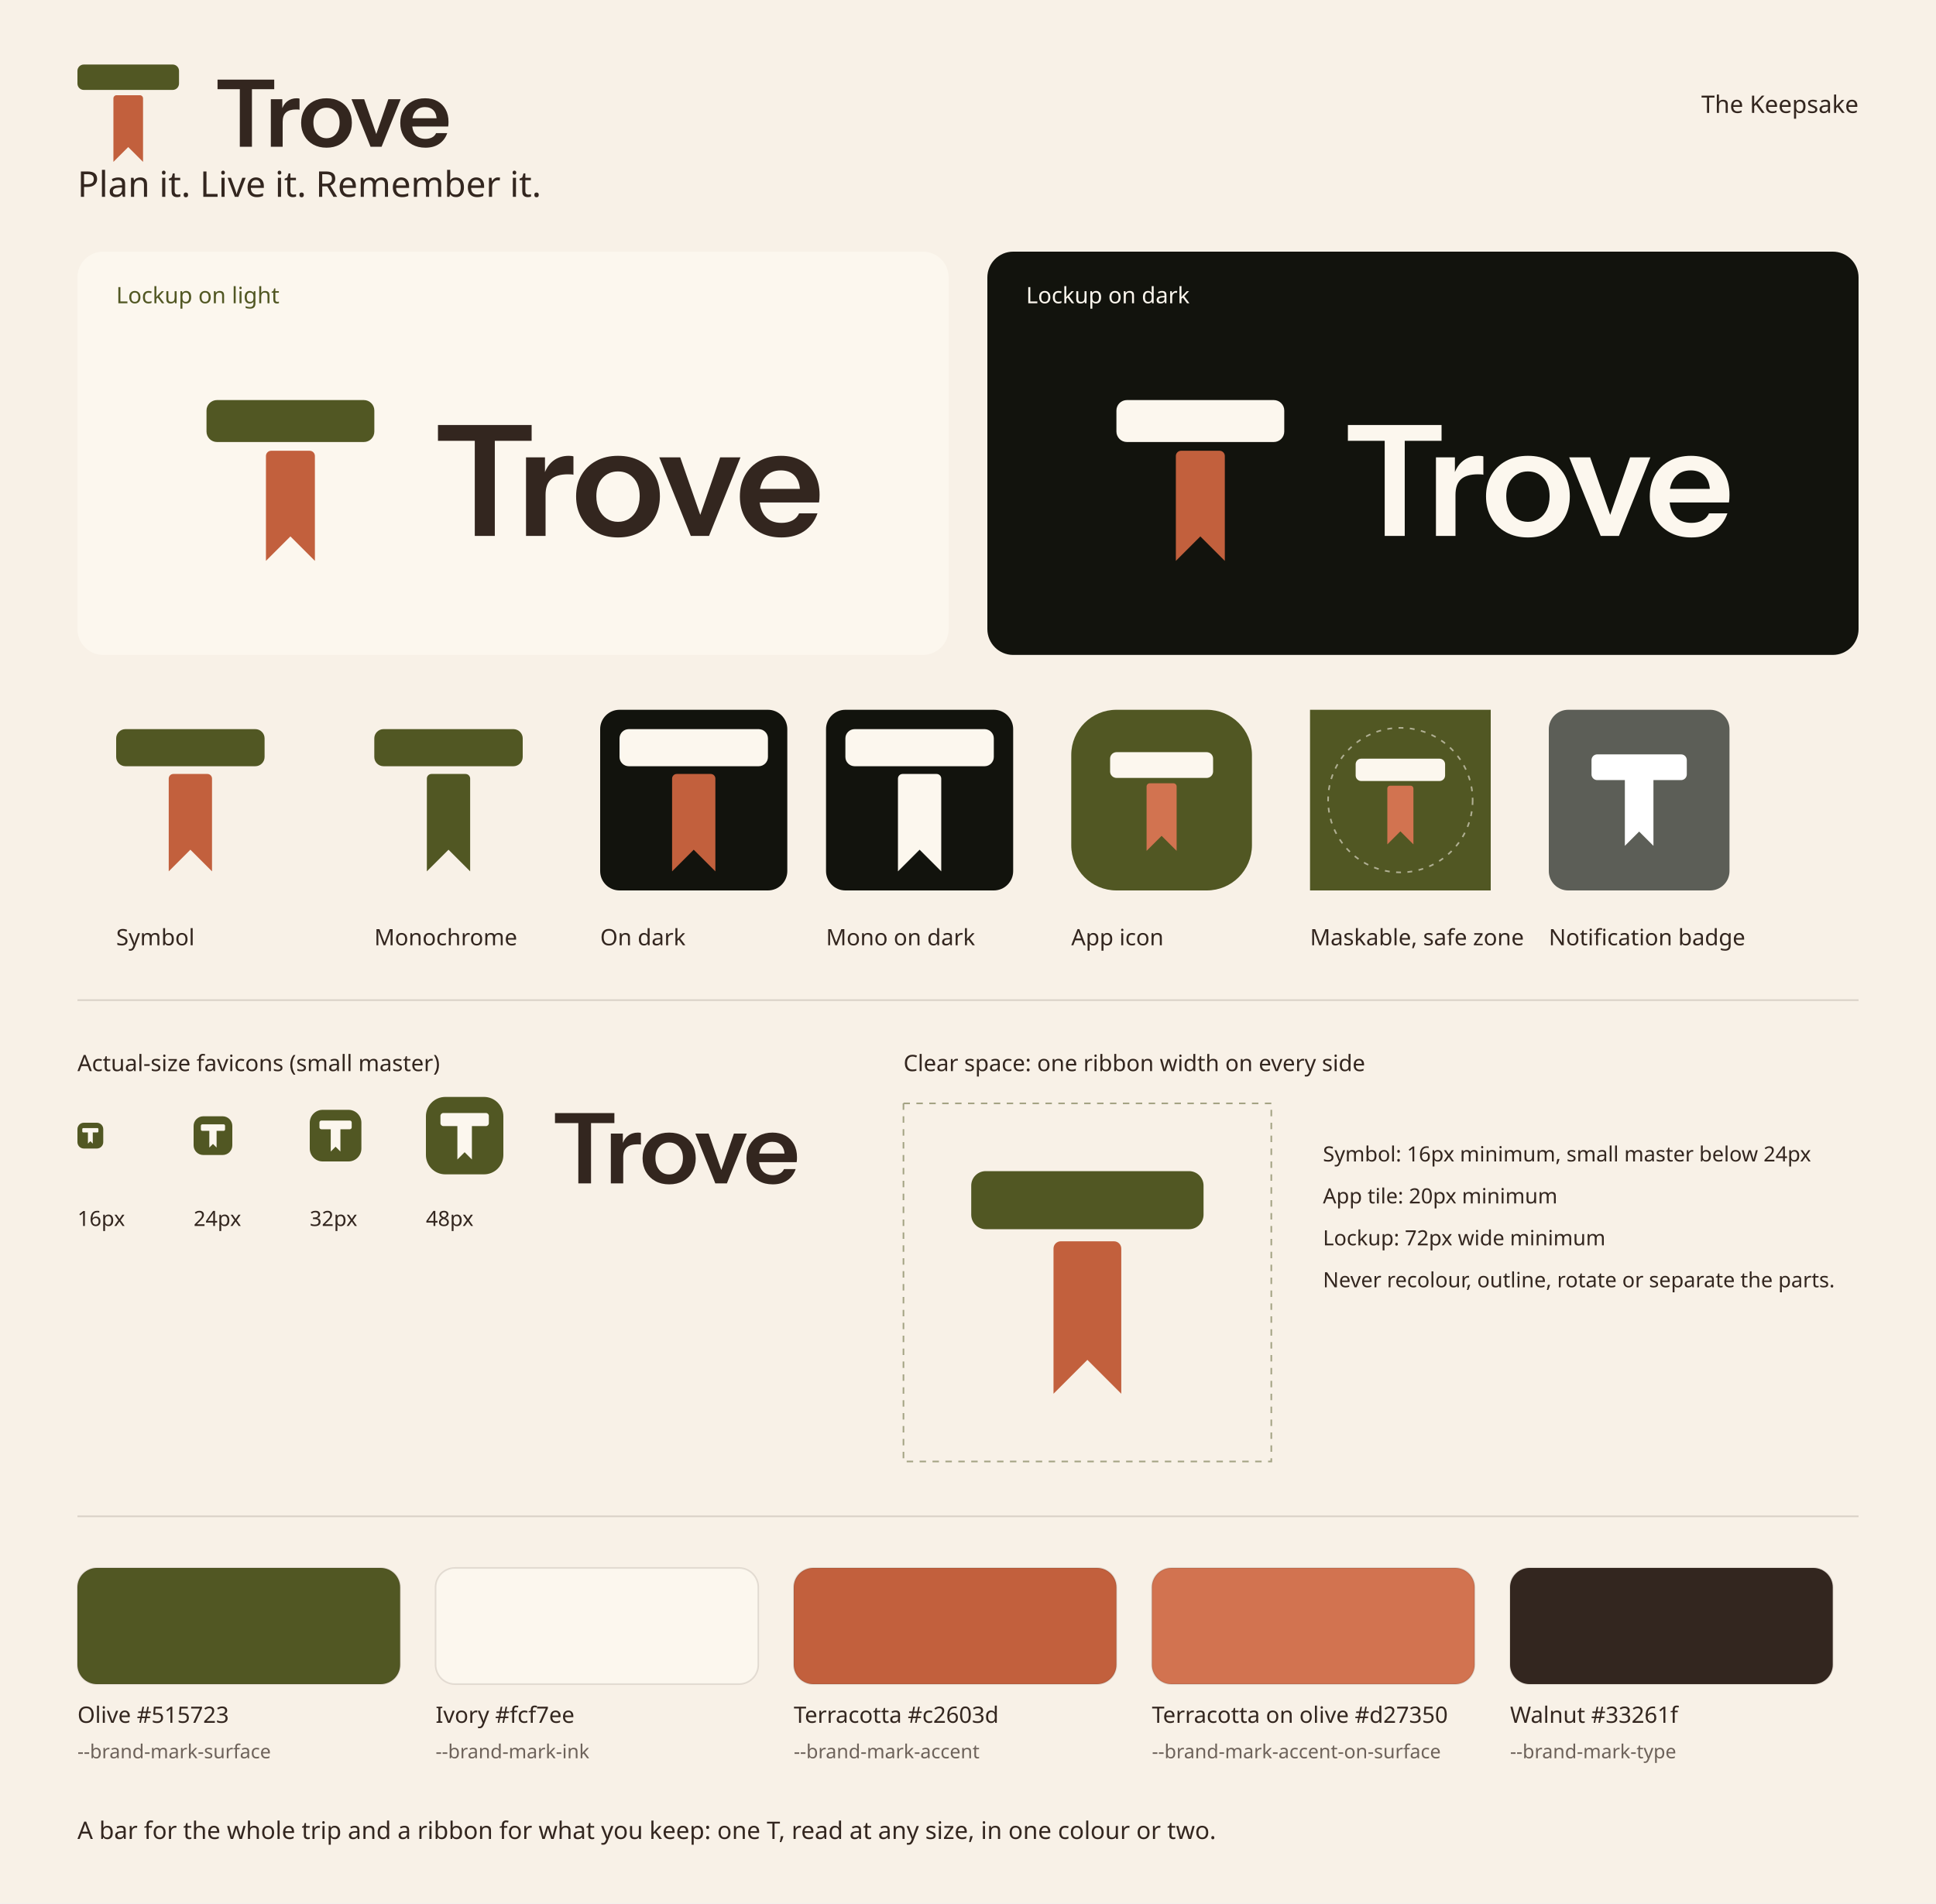
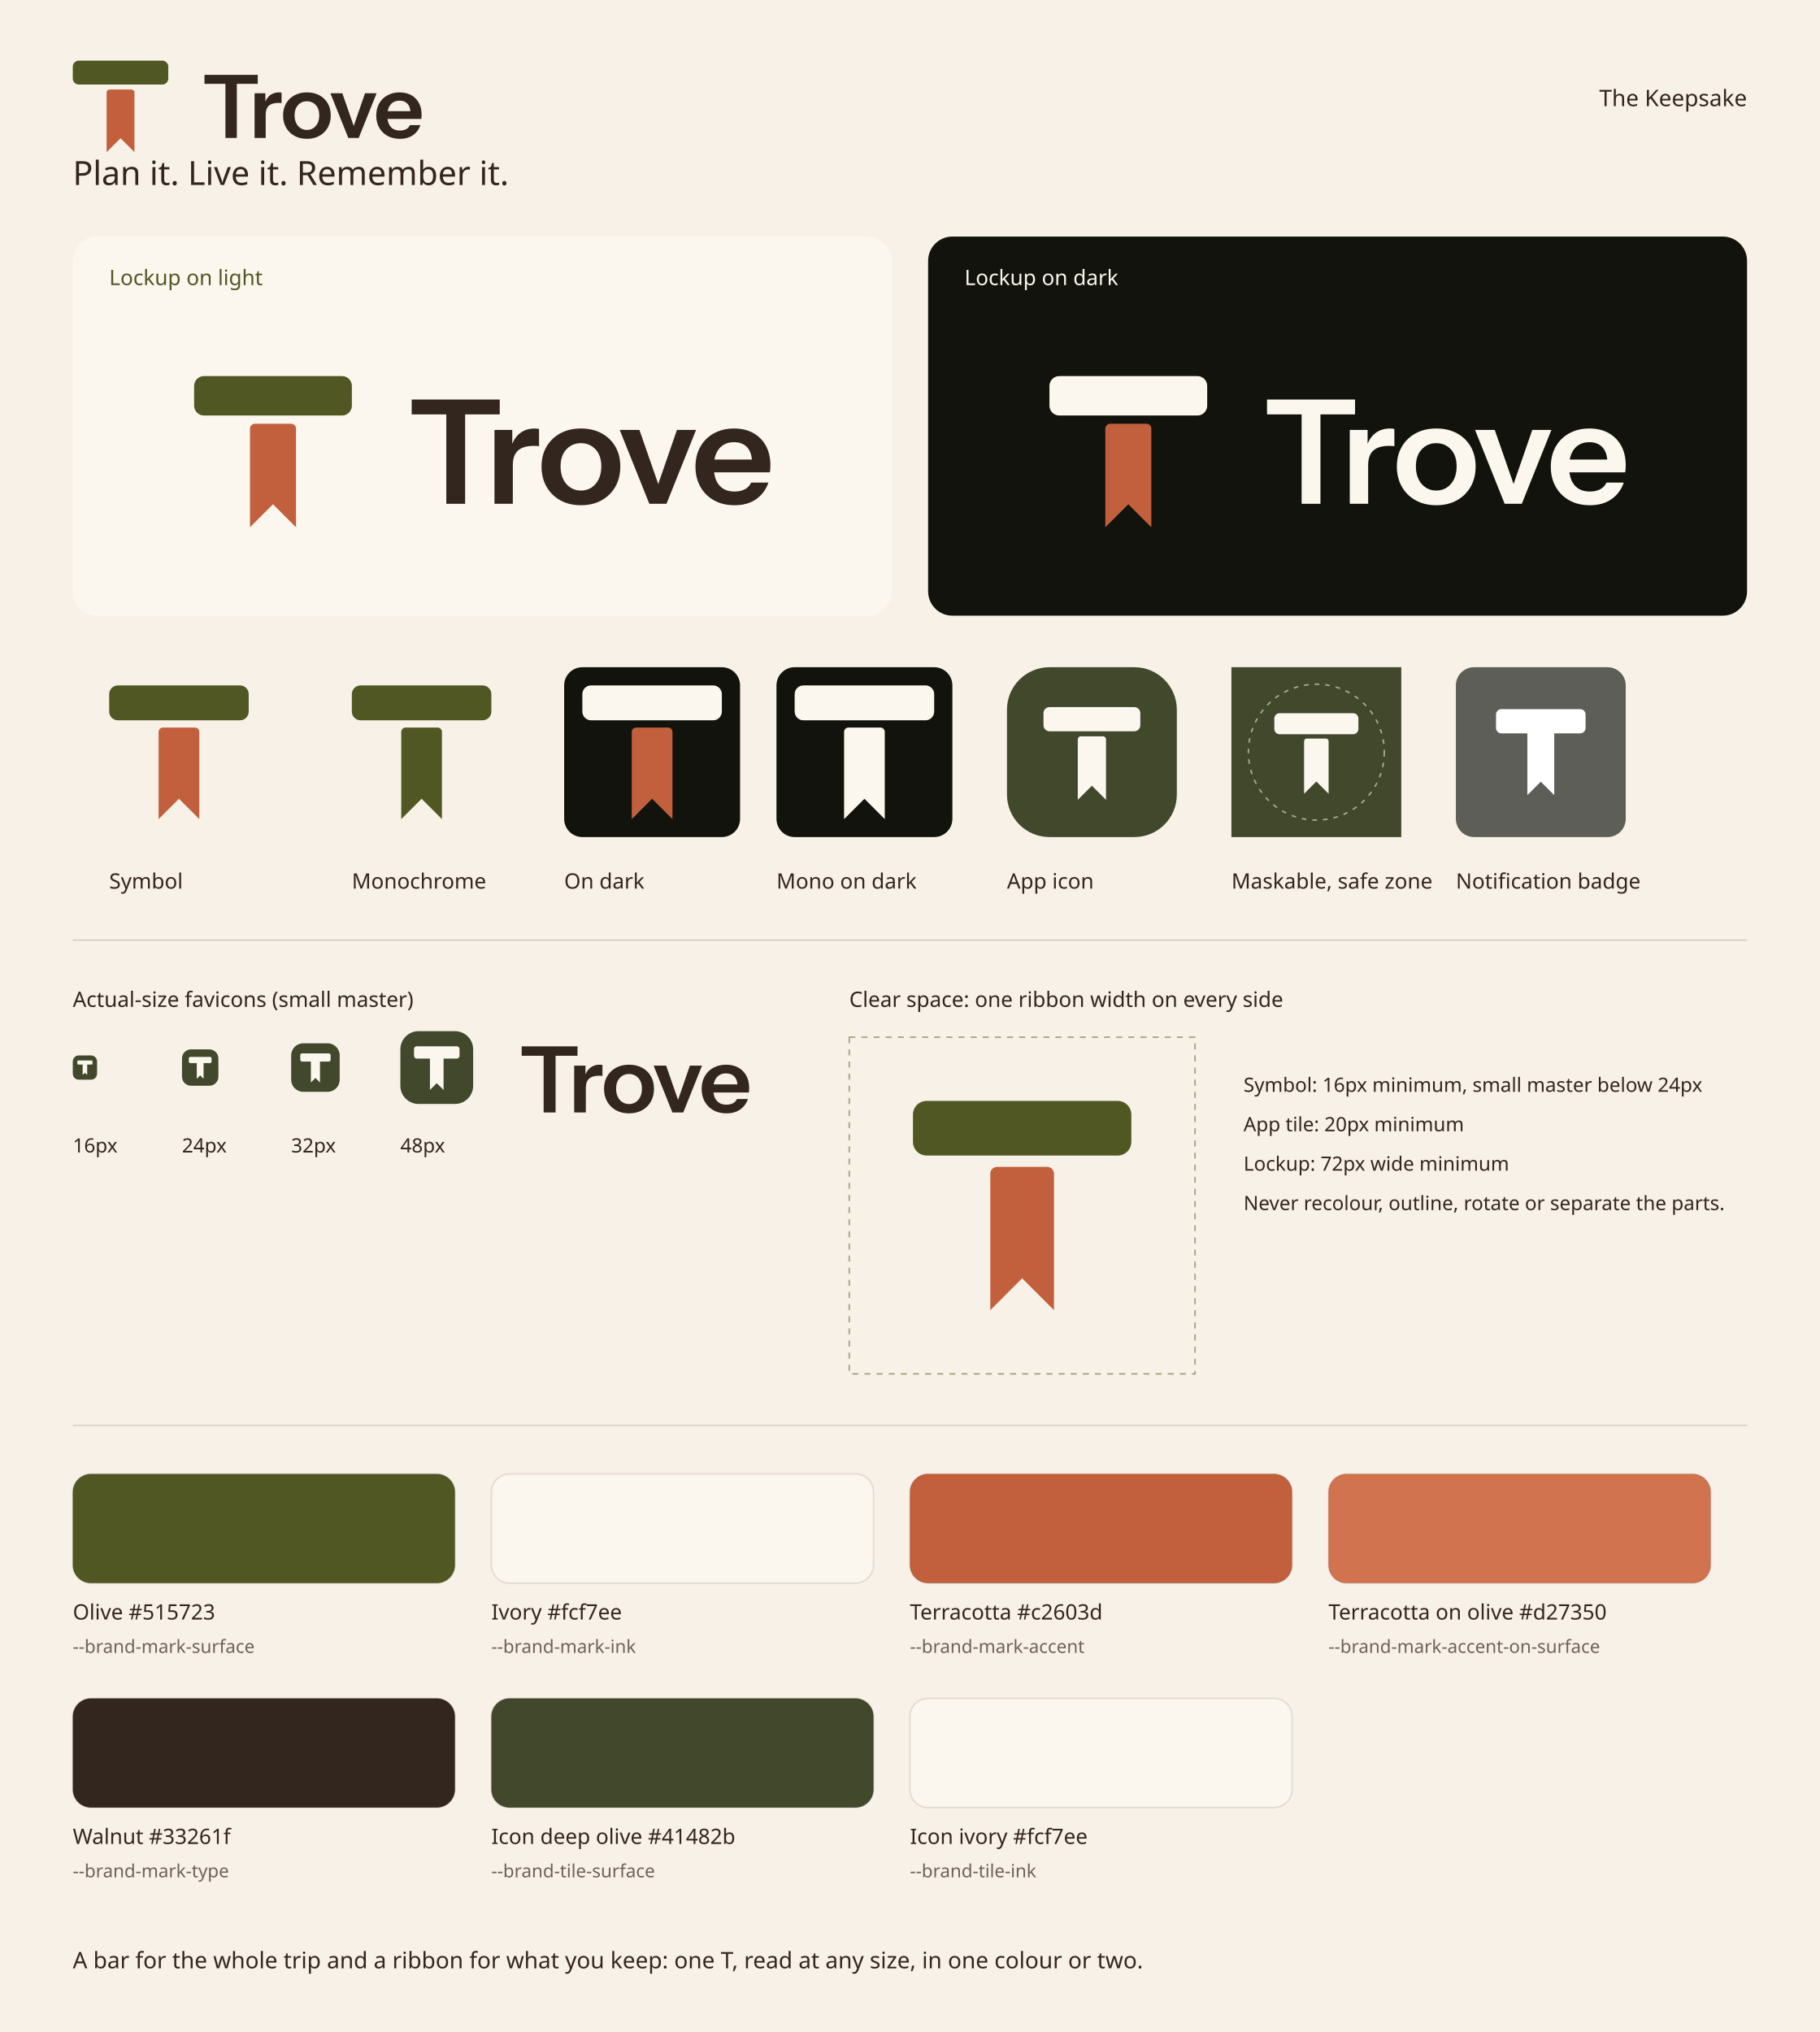
- <svg xmlns="http://www.w3.org/2000/svg" width="1200" height="1180" viewBox="0 0 1200 1180">
-   <rect width="1200" height="1180" fill="#f8f1e7" />
+ <svg xmlns="http://www.w3.org/2000/svg" width="1200" height="1340" viewBox="0 0 1200 1340">
+   <rect width="1200" height="1340" fill="#f8f1e7" />
  <g transform="translate(48 40)">
    <svg width="230" height="60.341" viewBox="0 0 198.97 52.2">
      <g transform="translate(-9.08 -10.21) scale(1.1348)">
        <path d="M26.5 23.5H37.5A1.5 1.5 0 0 1 39 25V55L32 48L25 55V25A1.5 1.5 0 0 1 26.5 23.5Z" fill="#c2603d" />
        <path d="M11 9H53A3 3 0 0 1 56 12V18A3 3 0 0 1 53 21H11A3 3 0 0 1 8 18V12A3 3 0 0 1 11 9Z" fill="#515723" />
      </g>
      <g transform="translate(75.12 8.1)">
        <g fill="#33261f">
          <path d="M13.35 36V5.13H1.4V0H31.8V5.13H19.85V36Z" transform="translate(-1.4 0)" />
          <path d="M3.33 36V10.5H9.48V16.67H9.67V36ZM9.67 22.7 9.02 16.65Q9.92 13.4 12.05 11.7Q14.18 10 17.22 10Q18.27 10 18.72 10.2V16.15Q18.47 16.05 18.02 16.03Q17.57 16 16.92 16Q13.25 16 11.46 17.61Q9.67 19.22 9.67 22.7Z" transform="translate(25.25 0)" />
          <path d="M14.93 36.5Q10.88 36.5 7.82 34.8Q4.75 33.1 3.04 30.08Q1.33 27.05 1.33 23.15Q1.33 19.23 3.05 16.28Q4.77 13.33 7.82 11.67Q10.88 10 14.93 10Q19.03 10 22.09 11.67Q25.15 13.33 26.84 16.28Q28.53 19.23 28.53 23.15Q28.53 27.05 26.83 30.08Q25.12 33.1 22.06 34.8Q19 36.5 14.93 36.5ZM14.93 31.43Q16.97 31.43 18.55 30.41Q20.13 29.38 21.05 27.52Q21.97 25.65 21.97 23.1Q21.97 19.33 19.97 17.2Q17.98 15.07 14.93 15.07Q11.9 15.07 9.9 17.22Q7.9 19.37 7.9 23.1Q7.9 25.65 8.82 27.52Q9.73 29.38 11.33 30.41Q12.92 31.43 14.93 31.43Z" transform="translate(43.5 0)" />
          <path d="M10.45 36 0.23 10.5H7.03L15.2 33.97H11.87L19.98 10.5H26.58L16.37 36Z" transform="translate(71.6 0)" />
          <path d="M14.82 36.5Q10.77 36.5 7.73 34.81Q4.7 33.12 3.02 30.12Q1.33 27.12 1.33 23.22Q1.33 19.28 3.01 16.31Q4.68 13.33 7.7 11.67Q10.72 10 14.68 10Q18.5 10 21.31 11.58Q24.12 13.17 25.66 16Q27.2 18.83 27.2 22.67Q27.2 23.37 27.16 23.97Q27.12 24.57 27.02 25.15H5.27V20.73H22.17L20.87 21.95Q20.87 18.35 19.21 16.54Q17.55 14.73 14.62 14.73Q11.38 14.73 9.53 16.94Q7.67 19.15 7.67 23.3Q7.67 27.42 9.53 29.59Q11.38 31.77 14.85 31.77Q16.87 31.77 18.35 31.01Q19.83 30.25 20.55 28.68H26.52Q25.27 32.32 22.28 34.41Q19.28 36.5 14.82 36.5Z" transform="translate(96.65 0)" />
        </g>
      </g>
    </svg>
  </g>
  <g font-family="ui-sans-serif, system-ui, sans-serif" fill="#33261f">
    <text x="48" y="122" font-size="22">Plan it. Live it. Remember it.</text>
    <text x="1152" y="70" text-anchor="end" font-size="15">The Keepsake</text>
  </g>
  <rect x="48" y="156" width="540" height="250" rx="16" fill="#fcf7ee" />
  <g transform="translate(128 248)">
    <svg width="380" height="99.693" viewBox="0 0 198.97 52.2">
      <g transform="translate(-9.08 -10.21) scale(1.1348)">
        <path d="M26.5 23.5H37.5A1.5 1.5 0 0 1 39 25V55L32 48L25 55V25A1.5 1.5 0 0 1 26.5 23.5Z" fill="#c2603d" />
        <path d="M11 9H53A3 3 0 0 1 56 12V18A3 3 0 0 1 53 21H11A3 3 0 0 1 8 18V12A3 3 0 0 1 11 9Z" fill="#515723" />
      </g>
      <g transform="translate(75.12 8.1)">
        <g fill="#33261f">
          <path d="M13.35 36V5.13H1.4V0H31.8V5.13H19.85V36Z" transform="translate(-1.4 0)" />
          <path d="M3.33 36V10.5H9.48V16.67H9.67V36ZM9.67 22.7 9.02 16.65Q9.92 13.4 12.05 11.7Q14.18 10 17.22 10Q18.27 10 18.72 10.2V16.15Q18.47 16.05 18.02 16.03Q17.57 16 16.92 16Q13.25 16 11.46 17.61Q9.67 19.22 9.67 22.7Z" transform="translate(25.25 0)" />
          <path d="M14.93 36.5Q10.88 36.5 7.82 34.8Q4.75 33.1 3.04 30.08Q1.33 27.05 1.33 23.15Q1.33 19.23 3.05 16.28Q4.77 13.33 7.82 11.67Q10.88 10 14.93 10Q19.03 10 22.09 11.67Q25.15 13.33 26.84 16.28Q28.53 19.23 28.53 23.15Q28.53 27.05 26.83 30.08Q25.12 33.1 22.06 34.8Q19 36.5 14.93 36.5ZM14.93 31.43Q16.97 31.43 18.55 30.41Q20.13 29.38 21.05 27.52Q21.97 25.65 21.97 23.1Q21.97 19.33 19.97 17.2Q17.98 15.07 14.93 15.07Q11.9 15.07 9.9 17.22Q7.9 19.37 7.9 23.1Q7.9 25.65 8.82 27.52Q9.73 29.38 11.33 30.41Q12.92 31.43 14.93 31.43Z" transform="translate(43.5 0)" />
          <path d="M10.45 36 0.23 10.5H7.03L15.2 33.97H11.87L19.98 10.5H26.58L16.37 36Z" transform="translate(71.6 0)" />
          <path d="M14.82 36.5Q10.77 36.5 7.73 34.81Q4.7 33.12 3.02 30.12Q1.33 27.12 1.33 23.22Q1.33 19.28 3.01 16.31Q4.68 13.33 7.7 11.67Q10.72 10 14.68 10Q18.5 10 21.31 11.58Q24.12 13.17 25.66 16Q27.2 18.83 27.2 22.67Q27.2 23.37 27.16 23.97Q27.12 24.57 27.02 25.15H5.27V20.73H22.17L20.87 21.95Q20.87 18.35 19.21 16.54Q17.55 14.73 14.62 14.73Q11.38 14.73 9.53 16.94Q7.67 19.15 7.67 23.3Q7.67 27.42 9.53 29.59Q11.38 31.77 14.85 31.77Q16.87 31.77 18.35 31.01Q19.83 30.25 20.55 28.68H26.52Q25.27 32.32 22.28 34.41Q19.28 36.5 14.82 36.5Z" transform="translate(96.65 0)" />
        </g>
      </g>
    </svg>
  </g>
  <rect x="612" y="156" width="540" height="250" rx="16" fill="#12130d" />
  <g transform="translate(692 248)">
    <svg width="380" height="99.693" viewBox="0 0 198.97 52.2">
      <g transform="translate(-9.08 -10.21) scale(1.1348)">
        <path d="M26.5 23.5H37.5A1.5 1.5 0 0 1 39 25V55L32 48L25 55V25A1.5 1.5 0 0 1 26.5 23.5Z" fill="#c2603d" />
        <path d="M11 9H53A3 3 0 0 1 56 12V18A3 3 0 0 1 53 21H11A3 3 0 0 1 8 18V12A3 3 0 0 1 11 9Z" fill="#fcf7ee" />
      </g>
      <g transform="translate(75.12 8.1)">
        <g fill="#fcf7ee">
          <path d="M13.35 36V5.13H1.4V0H31.8V5.13H19.85V36Z" transform="translate(-1.4 0)" />
          <path d="M3.33 36V10.5H9.48V16.67H9.67V36ZM9.67 22.7 9.02 16.65Q9.92 13.4 12.05 11.7Q14.18 10 17.22 10Q18.27 10 18.72 10.2V16.15Q18.47 16.05 18.02 16.03Q17.57 16 16.92 16Q13.25 16 11.46 17.61Q9.67 19.22 9.67 22.7Z" transform="translate(25.25 0)" />
          <path d="M14.93 36.5Q10.88 36.5 7.82 34.8Q4.75 33.1 3.04 30.08Q1.33 27.05 1.33 23.15Q1.33 19.23 3.05 16.28Q4.77 13.33 7.82 11.67Q10.88 10 14.93 10Q19.03 10 22.09 11.67Q25.15 13.33 26.84 16.28Q28.53 19.23 28.53 23.15Q28.53 27.05 26.83 30.08Q25.12 33.1 22.06 34.8Q19 36.5 14.93 36.5ZM14.93 31.43Q16.97 31.43 18.55 30.41Q20.13 29.38 21.05 27.52Q21.97 25.65 21.97 23.1Q21.97 19.33 19.97 17.2Q17.98 15.07 14.93 15.07Q11.9 15.07 9.9 17.22Q7.9 19.37 7.9 23.1Q7.9 25.65 8.82 27.52Q9.73 29.38 11.33 30.41Q12.92 31.43 14.93 31.43Z" transform="translate(43.5 0)" />
          <path d="M10.45 36 0.23 10.5H7.03L15.2 33.97H11.87L19.98 10.5H26.58L16.37 36Z" transform="translate(71.6 0)" />
          <path d="M14.82 36.5Q10.77 36.5 7.73 34.81Q4.7 33.12 3.02 30.12Q1.33 27.12 1.33 23.22Q1.33 19.28 3.01 16.31Q4.68 13.33 7.7 11.67Q10.72 10 14.68 10Q18.5 10 21.31 11.58Q24.12 13.17 25.66 16Q27.2 18.83 27.2 22.67Q27.2 23.37 27.16 23.97Q27.12 24.57 27.02 25.15H5.27V20.73H22.17L20.87 21.95Q20.87 18.35 19.21 16.54Q17.55 14.73 14.62 14.73Q11.38 14.73 9.53 16.94Q7.67 19.15 7.67 23.3Q7.67 27.42 9.53 29.59Q11.38 31.77 14.85 31.77Q16.87 31.77 18.35 31.01Q19.83 30.25 20.55 28.68H26.52Q25.27 32.32 22.28 34.41Q19.28 36.5 14.82 36.5Z" transform="translate(96.65 0)" />
        </g>
      </g>
    </svg>
  </g>
  <g font-family="ui-sans-serif, system-ui, sans-serif" font-size="14">
    <text x="72" y="188" fill="#515723">Lockup on light</text>
    <text x="636" y="188" fill="#fcf7ee">Lockup on dark</text>
  </g>
  <g transform="translate(72 452)">
    <svg width="92" height="88.167" viewBox="8 9 48 46">
      <path d="M26.5 23.5H37.5A1.5 1.5 0 0 1 39 25V55L32 48L25 55V25A1.5 1.5 0 0 1 26.5 23.5Z" fill="#c2603d" />
      <path d="M11 9H53A3 3 0 0 1 56 12V18A3 3 0 0 1 53 21H11A3 3 0 0 1 8 18V12A3 3 0 0 1 11 9Z" fill="#515723" />
    </svg>
  </g>
  <g transform="translate(232 452)">
    <svg width="92" height="88.167" viewBox="8 9 48 46">
      <path d="M26.5 23.5H37.5A1.5 1.5 0 0 1 39 25V55L32 48L25 55V25A1.5 1.5 0 0 1 26.5 23.5Z" fill="#515723" />
      <path d="M11 9H53A3 3 0 0 1 56 12V18A3 3 0 0 1 53 21H11A3 3 0 0 1 8 18V12A3 3 0 0 1 11 9Z" fill="#515723" />
    </svg>
  </g>
  <rect x="372" y="440" width="116" height="112" rx="12" fill="#12130d" />
  <g transform="translate(384 452)">
    <svg width="92" height="88.167" viewBox="8 9 48 46">
      <path d="M26.5 23.5H37.5A1.5 1.5 0 0 1 39 25V55L32 48L25 55V25A1.5 1.5 0 0 1 26.5 23.5Z" fill="#c2603d" />
      <path d="M11 9H53A3 3 0 0 1 56 12V18A3 3 0 0 1 53 21H11A3 3 0 0 1 8 18V12A3 3 0 0 1 11 9Z" fill="#fcf7ee" />
    </svg>
  </g>
  <rect x="512" y="440" width="116" height="112" rx="12" fill="#12130d" />
  <g transform="translate(524 452)">
    <svg width="92" height="88.167" viewBox="8 9 48 46">
      <path d="M26.5 23.5H37.5A1.5 1.5 0 0 1 39 25V55L32 48L25 55V25A1.5 1.5 0 0 1 26.5 23.5Z" fill="#fcf7ee" />
      <path d="M11 9H53A3 3 0 0 1 56 12V18A3 3 0 0 1 53 21H11A3 3 0 0 1 8 18V12A3 3 0 0 1 11 9Z" fill="#fcf7ee" />
    </svg>
  </g>
  <g transform="translate(664 440)">
    <svg width="112" height="112" viewBox="0 0 64 64">
-       <rect width="64" height="64" rx="16" fill="#515723" />
+       <rect width="64" height="64" rx="16" fill="#41482b" />
      <g transform="translate(32 32.5) scale(0.76) translate(-32 -32)">
-         <path d="M26.5 23.5H37.5A1.5 1.5 0 0 1 39 25V55L32 48L25 55V25A1.5 1.5 0 0 1 26.5 23.5Z" fill="#d27350" />
+         <path d="M26.5 23.5H37.5A1.5 1.5 0 0 1 39 25V55L32 48L25 55V25A1.5 1.5 0 0 1 26.5 23.5Z" fill="#fcf7ee" />
        <path d="M11 9H53A3 3 0 0 1 56 12V18A3 3 0 0 1 53 21H11A3 3 0 0 1 8 18V12A3 3 0 0 1 11 9Z" fill="#fcf7ee" />
      </g>
    </svg>
  </g>
  <g transform="translate(812 440)">
    <svg width="112" height="112" viewBox="0 0 64 64">
-       <rect width="64" height="64" rx="0" fill="#515723" />
+       <rect width="64" height="64" rx="0" fill="#41482b" />
      <g transform="translate(32 32.5) scale(0.66) translate(-32 -32)">
-         <path d="M26.5 23.5H37.5A1.5 1.5 0 0 1 39 25V55L32 48L25 55V25A1.5 1.5 0 0 1 26.5 23.5Z" fill="#d27350" />
+         <path d="M26.5 23.5H37.5A1.5 1.5 0 0 1 39 25V55L32 48L25 55V25A1.5 1.5 0 0 1 26.5 23.5Z" fill="#fcf7ee" />
        <path d="M11 9H53A3 3 0 0 1 56 12V18A3 3 0 0 1 53 21H11A3 3 0 0 1 8 18V12A3 3 0 0 1 11 9Z" fill="#fcf7ee" />
      </g>
    </svg>
  </g>
  <circle cx="868" cy="496" r="44.8" fill="none" stroke="#fcf7ee" stroke-opacity="0.55" stroke-dasharray="3 4" />
  <rect x="960" y="440" width="112" height="112" rx="12" fill="#5c5e57" />
  <g transform="translate(980 460)">
    <svg width="72" height="72" viewBox="0 0 64 64">
      <g transform="translate(32 32) scale(1.05) translate(-32 -32)">
        <path d="M24.5 20H39.5V56L32 48.5L24.5 56Z" fill="#ffffff" />
        <path d="M10 8H54A3 3 0 0 1 57 11V18.5A3 3 0 0 1 54 21.5H10A3 3 0 0 1 7 18.5V11A3 3 0 0 1 10 8Z" fill="#ffffff" />
      </g>
    </svg>
  </g>
  <g font-family="ui-sans-serif, system-ui, sans-serif" font-size="14" fill="#33261f">
    <text x="72" y="586">Symbol</text>
    <text x="232" y="586">Monochrome</text>
    <text x="372" y="586">On dark</text>
    <text x="512" y="586">Mono on dark</text>
    <text x="664" y="586">App icon</text>
    <text x="812" y="586">Maskable, safe zone</text>
    <text x="960" y="586">Notification badge</text>
  </g>
  <path d="M48 620H1152" stroke="#33261f" stroke-opacity="0.16" />
  <g font-family="ui-sans-serif, system-ui, sans-serif" font-size="14" fill="#33261f">
    <text x="48" y="664">Actual-size favicons (small master)</text>
    <text x="560" y="664">Clear space: one ribbon width on every side</text>
  </g>
  <g transform="translate(48 696)">
    <svg width="16" height="16" viewBox="0 0 64 64">
-       <rect width="64" height="64" rx="16" fill="#515723" />
+       <rect width="64" height="64" rx="16" fill="#41482b" />
      <g transform="translate(32 32.5) scale(0.8) translate(-32 -32)">
        <path d="M24.5 20H39.5V56L32 48.5L24.5 56Z" fill="#fcf7ee" />
        <path d="M10 8H54A3 3 0 0 1 57 11V18.5A3 3 0 0 1 54 21.5H10A3 3 0 0 1 7 18.5V11A3 3 0 0 1 10 8Z" fill="#fcf7ee" />
      </g>
    </svg>
  </g>
  <g transform="translate(120 692)">
    <svg width="24" height="24" viewBox="0 0 64 64">
-       <rect width="64" height="64" rx="16" fill="#515723" />
+       <rect width="64" height="64" rx="16" fill="#41482b" />
      <g transform="translate(32 32.5) scale(0.8) translate(-32 -32)">
        <path d="M24.5 20H39.5V56L32 48.5L24.5 56Z" fill="#fcf7ee" />
        <path d="M10 8H54A3 3 0 0 1 57 11V18.5A3 3 0 0 1 54 21.5H10A3 3 0 0 1 7 18.5V11A3 3 0 0 1 10 8Z" fill="#fcf7ee" />
      </g>
    </svg>
  </g>
  <g transform="translate(192 688)">
    <svg width="32" height="32" viewBox="0 0 64 64">
-       <rect width="64" height="64" rx="16" fill="#515723" />
+       <rect width="64" height="64" rx="16" fill="#41482b" />
      <g transform="translate(32 32.5) scale(0.8) translate(-32 -32)">
        <path d="M24.5 20H39.5V56L32 48.5L24.5 56Z" fill="#fcf7ee" />
        <path d="M10 8H54A3 3 0 0 1 57 11V18.5A3 3 0 0 1 54 21.5H10A3 3 0 0 1 7 18.5V11A3 3 0 0 1 10 8Z" fill="#fcf7ee" />
      </g>
    </svg>
  </g>
  <g transform="translate(264 680)">
    <svg width="48" height="48" viewBox="0 0 64 64">
-       <rect width="64" height="64" rx="16" fill="#515723" />
+       <rect width="64" height="64" rx="16" fill="#41482b" />
      <g transform="translate(32 32.5) scale(0.8) translate(-32 -32)">
        <path d="M24.5 20H39.5V56L32 48.5L24.5 56Z" fill="#fcf7ee" />
        <path d="M10 8H54A3 3 0 0 1 57 11V18.5A3 3 0 0 1 54 21.5H10A3 3 0 0 1 7 18.5V11A3 3 0 0 1 10 8Z" fill="#fcf7ee" />
      </g>
    </svg>
  </g>
  <g font-family="ui-sans-serif, system-ui, sans-serif" font-size="13" fill="#33261f">
    <text x="48" y="760">16px</text>
    <text x="120" y="760">24px</text>
    <text x="192" y="760">32px</text>
    <text x="264" y="760">48px</text>
  </g>
  <g transform="translate(344 690)">
    <svg width="150" height="44.207" viewBox="0 0 123.85 36.5">
      <g fill="#33261f">
        <path d="M13.35 36V5.13H1.4V0H31.8V5.13H19.85V36Z" transform="translate(-1.4 0)" />
        <path d="M3.33 36V10.5H9.48V16.67H9.67V36ZM9.67 22.7 9.02 16.65Q9.92 13.4 12.05 11.7Q14.18 10 17.22 10Q18.27 10 18.72 10.2V16.15Q18.47 16.05 18.02 16.03Q17.57 16 16.92 16Q13.25 16 11.46 17.61Q9.67 19.22 9.67 22.7Z" transform="translate(25.25 0)" />
        <path d="M14.93 36.5Q10.88 36.5 7.82 34.8Q4.75 33.1 3.04 30.08Q1.33 27.05 1.33 23.15Q1.33 19.23 3.05 16.28Q4.77 13.33 7.82 11.67Q10.88 10 14.93 10Q19.03 10 22.09 11.67Q25.15 13.33 26.84 16.28Q28.53 19.23 28.53 23.15Q28.53 27.05 26.83 30.08Q25.12 33.1 22.06 34.8Q19 36.5 14.93 36.5ZM14.93 31.43Q16.97 31.43 18.55 30.41Q20.13 29.38 21.05 27.52Q21.97 25.65 21.97 23.1Q21.97 19.33 19.97 17.2Q17.98 15.07 14.93 15.07Q11.9 15.07 9.9 17.22Q7.9 19.37 7.9 23.1Q7.9 25.65 8.82 27.52Q9.73 29.38 11.33 30.41Q12.92 31.43 14.93 31.43Z" transform="translate(43.5 0)" />
        <path d="M10.45 36 0.23 10.5H7.03L15.2 33.97H11.87L19.98 10.5H26.58L16.37 36Z" transform="translate(71.6 0)" />
        <path d="M14.82 36.5Q10.77 36.5 7.73 34.81Q4.7 33.12 3.02 30.12Q1.33 27.12 1.33 23.22Q1.33 19.28 3.01 16.31Q4.68 13.33 7.7 11.67Q10.72 10 14.68 10Q18.5 10 21.31 11.58Q24.12 13.17 25.66 16Q27.2 18.83 27.2 22.67Q27.2 23.37 27.16 23.97Q27.12 24.57 27.02 25.15H5.27V20.73H22.17L20.87 21.95Q20.87 18.35 19.21 16.54Q17.55 14.73 14.62 14.73Q11.38 14.73 9.53 16.94Q7.67 19.15 7.67 23.3Q7.67 27.42 9.53 29.59Q11.38 31.77 14.85 31.77Q16.87 31.77 18.35 31.01Q19.83 30.25 20.55 28.68H26.52Q25.27 32.32 22.28 34.41Q19.28 36.5 14.82 36.5Z" transform="translate(96.65 0)" />
      </g>
    </svg>
  </g>
  <rect x="560" y="684" width="228" height="222" fill="none" stroke="#515723" stroke-opacity="0.5" stroke-dasharray="4 4" />
  <g transform="translate(602 726)">
    <svg width="144" height="138" viewBox="8 9 48 46">
      <path d="M26.5 23.5H37.5A1.5 1.5 0 0 1 39 25V55L32 48L25 55V25A1.5 1.5 0 0 1 26.5 23.5Z" fill="#c2603d" />
      <path d="M11 9H53A3 3 0 0 1 56 12V18A3 3 0 0 1 53 21H11A3 3 0 0 1 8 18V12A3 3 0 0 1 11 9Z" fill="#515723" />
    </svg>
  </g>
  <g font-family="ui-sans-serif, system-ui, sans-serif" font-size="13" fill="#33261f">
    <text x="820" y="720">Symbol: 16px minimum, small master below 24px</text>
    <text x="820" y="746">App tile: 20px minimum</text>
    <text x="820" y="772">Lockup: 72px wide minimum</text>
    <text x="820" y="798">Never recolour, outline, rotate or separate the parts.</text>
  </g>
  <path d="M48 940H1152" stroke="#33261f" stroke-opacity="0.16" />
-   <rect x="48" y="972" width="200" height="72" rx="12" fill="#515723" stroke="#33261f" stroke-opacity="0.12" />
+   <rect x="48" y="972" width="252" height="72" rx="12" fill="#515723" stroke="#33261f" stroke-opacity="0.12" />
  <text font-family="ui-sans-serif, system-ui, sans-serif" x="48" y="1068" font-size="14" fill="#33261f">Olive #515723</text>
  <text font-family="ui-sans-serif, system-ui, sans-serif" x="48" y="1090" font-size="12" fill="#33261f" fill-opacity="0.7">--brand-mark-surface</text>
-   <rect x="270" y="972" width="200" height="72" rx="12" fill="#fcf7ee" stroke="#33261f" stroke-opacity="0.12" />
-   <text font-family="ui-sans-serif, system-ui, sans-serif" x="270" y="1068" font-size="14" fill="#33261f">Ivory #fcf7ee</text>
-   <text font-family="ui-sans-serif, system-ui, sans-serif" x="270" y="1090" font-size="12" fill="#33261f" fill-opacity="0.7">--brand-mark-ink</text>
-   <rect x="492" y="972" width="200" height="72" rx="12" fill="#c2603d" stroke="#33261f" stroke-opacity="0.12" />
-   <text font-family="ui-sans-serif, system-ui, sans-serif" x="492" y="1068" font-size="14" fill="#33261f">Terracotta #c2603d</text>
-   <text font-family="ui-sans-serif, system-ui, sans-serif" x="492" y="1090" font-size="12" fill="#33261f" fill-opacity="0.7">--brand-mark-accent</text>
-   <rect x="714" y="972" width="200" height="72" rx="12" fill="#d27350" stroke="#33261f" stroke-opacity="0.12" />
-   <text font-family="ui-sans-serif, system-ui, sans-serif" x="714" y="1068" font-size="14" fill="#33261f">Terracotta on olive #d27350</text>
-   <text font-family="ui-sans-serif, system-ui, sans-serif" x="714" y="1090" font-size="12" fill="#33261f" fill-opacity="0.7">--brand-mark-accent-on-surface</text>
-   <rect x="936" y="972" width="200" height="72" rx="12" fill="#33261f" stroke="#33261f" stroke-opacity="0.12" />
-   <text font-family="ui-sans-serif, system-ui, sans-serif" x="936" y="1068" font-size="14" fill="#33261f">Walnut #33261f</text>
-   <text font-family="ui-sans-serif, system-ui, sans-serif" x="936" y="1090" font-size="12" fill="#33261f" fill-opacity="0.7">--brand-mark-type</text>
+   <rect x="324" y="972" width="252" height="72" rx="12" fill="#fcf7ee" stroke="#33261f" stroke-opacity="0.12" />
+   <text font-family="ui-sans-serif, system-ui, sans-serif" x="324" y="1068" font-size="14" fill="#33261f">Ivory #fcf7ee</text>
+   <text font-family="ui-sans-serif, system-ui, sans-serif" x="324" y="1090" font-size="12" fill="#33261f" fill-opacity="0.7">--brand-mark-ink</text>
+   <rect x="600" y="972" width="252" height="72" rx="12" fill="#c2603d" stroke="#33261f" stroke-opacity="0.12" />
+   <text font-family="ui-sans-serif, system-ui, sans-serif" x="600" y="1068" font-size="14" fill="#33261f">Terracotta #c2603d</text>
+   <text font-family="ui-sans-serif, system-ui, sans-serif" x="600" y="1090" font-size="12" fill="#33261f" fill-opacity="0.7">--brand-mark-accent</text>
+   <rect x="876" y="972" width="252" height="72" rx="12" fill="#d27350" stroke="#33261f" stroke-opacity="0.12" />
+   <text font-family="ui-sans-serif, system-ui, sans-serif" x="876" y="1068" font-size="14" fill="#33261f">Terracotta on olive #d27350</text>
+   <text font-family="ui-sans-serif, system-ui, sans-serif" x="876" y="1090" font-size="12" fill="#33261f" fill-opacity="0.7">--brand-mark-accent-on-surface</text>
+   <rect x="48" y="1120" width="252" height="72" rx="12" fill="#33261f" stroke="#33261f" stroke-opacity="0.12" />
+   <text font-family="ui-sans-serif, system-ui, sans-serif" x="48" y="1216" font-size="14" fill="#33261f">Walnut #33261f</text>
+   <text font-family="ui-sans-serif, system-ui, sans-serif" x="48" y="1238" font-size="12" fill="#33261f" fill-opacity="0.7">--brand-mark-type</text>
+   <rect x="324" y="1120" width="252" height="72" rx="12" fill="#41482b" stroke="#33261f" stroke-opacity="0.12" />
+   <text font-family="ui-sans-serif, system-ui, sans-serif" x="324" y="1216" font-size="14" fill="#33261f">Icon deep olive #41482b</text>
+   <text font-family="ui-sans-serif, system-ui, sans-serif" x="324" y="1238" font-size="12" fill="#33261f" fill-opacity="0.7">--brand-tile-surface</text>
+   <rect x="600" y="1120" width="252" height="72" rx="12" fill="#fcf7ee" stroke="#33261f" stroke-opacity="0.12" />
+   <text font-family="ui-sans-serif, system-ui, sans-serif" x="600" y="1216" font-size="14" fill="#33261f">Icon ivory #fcf7ee</text>
+   <text font-family="ui-sans-serif, system-ui, sans-serif" x="600" y="1238" font-size="12" fill="#33261f" fill-opacity="0.7">--brand-tile-ink</text>
  <g font-family="ui-sans-serif, system-ui, sans-serif" font-size="15" fill="#33261f">
-     <text x="48" y="1140">A bar for the whole trip and a ribbon for what you keep: one T, read at any size, in one colour or two.</text>
+     <text x="48" y="1298">A bar for the whole trip and a ribbon for what you keep: one T, read at any size, in one colour or two.</text>
  </g>
</svg>
